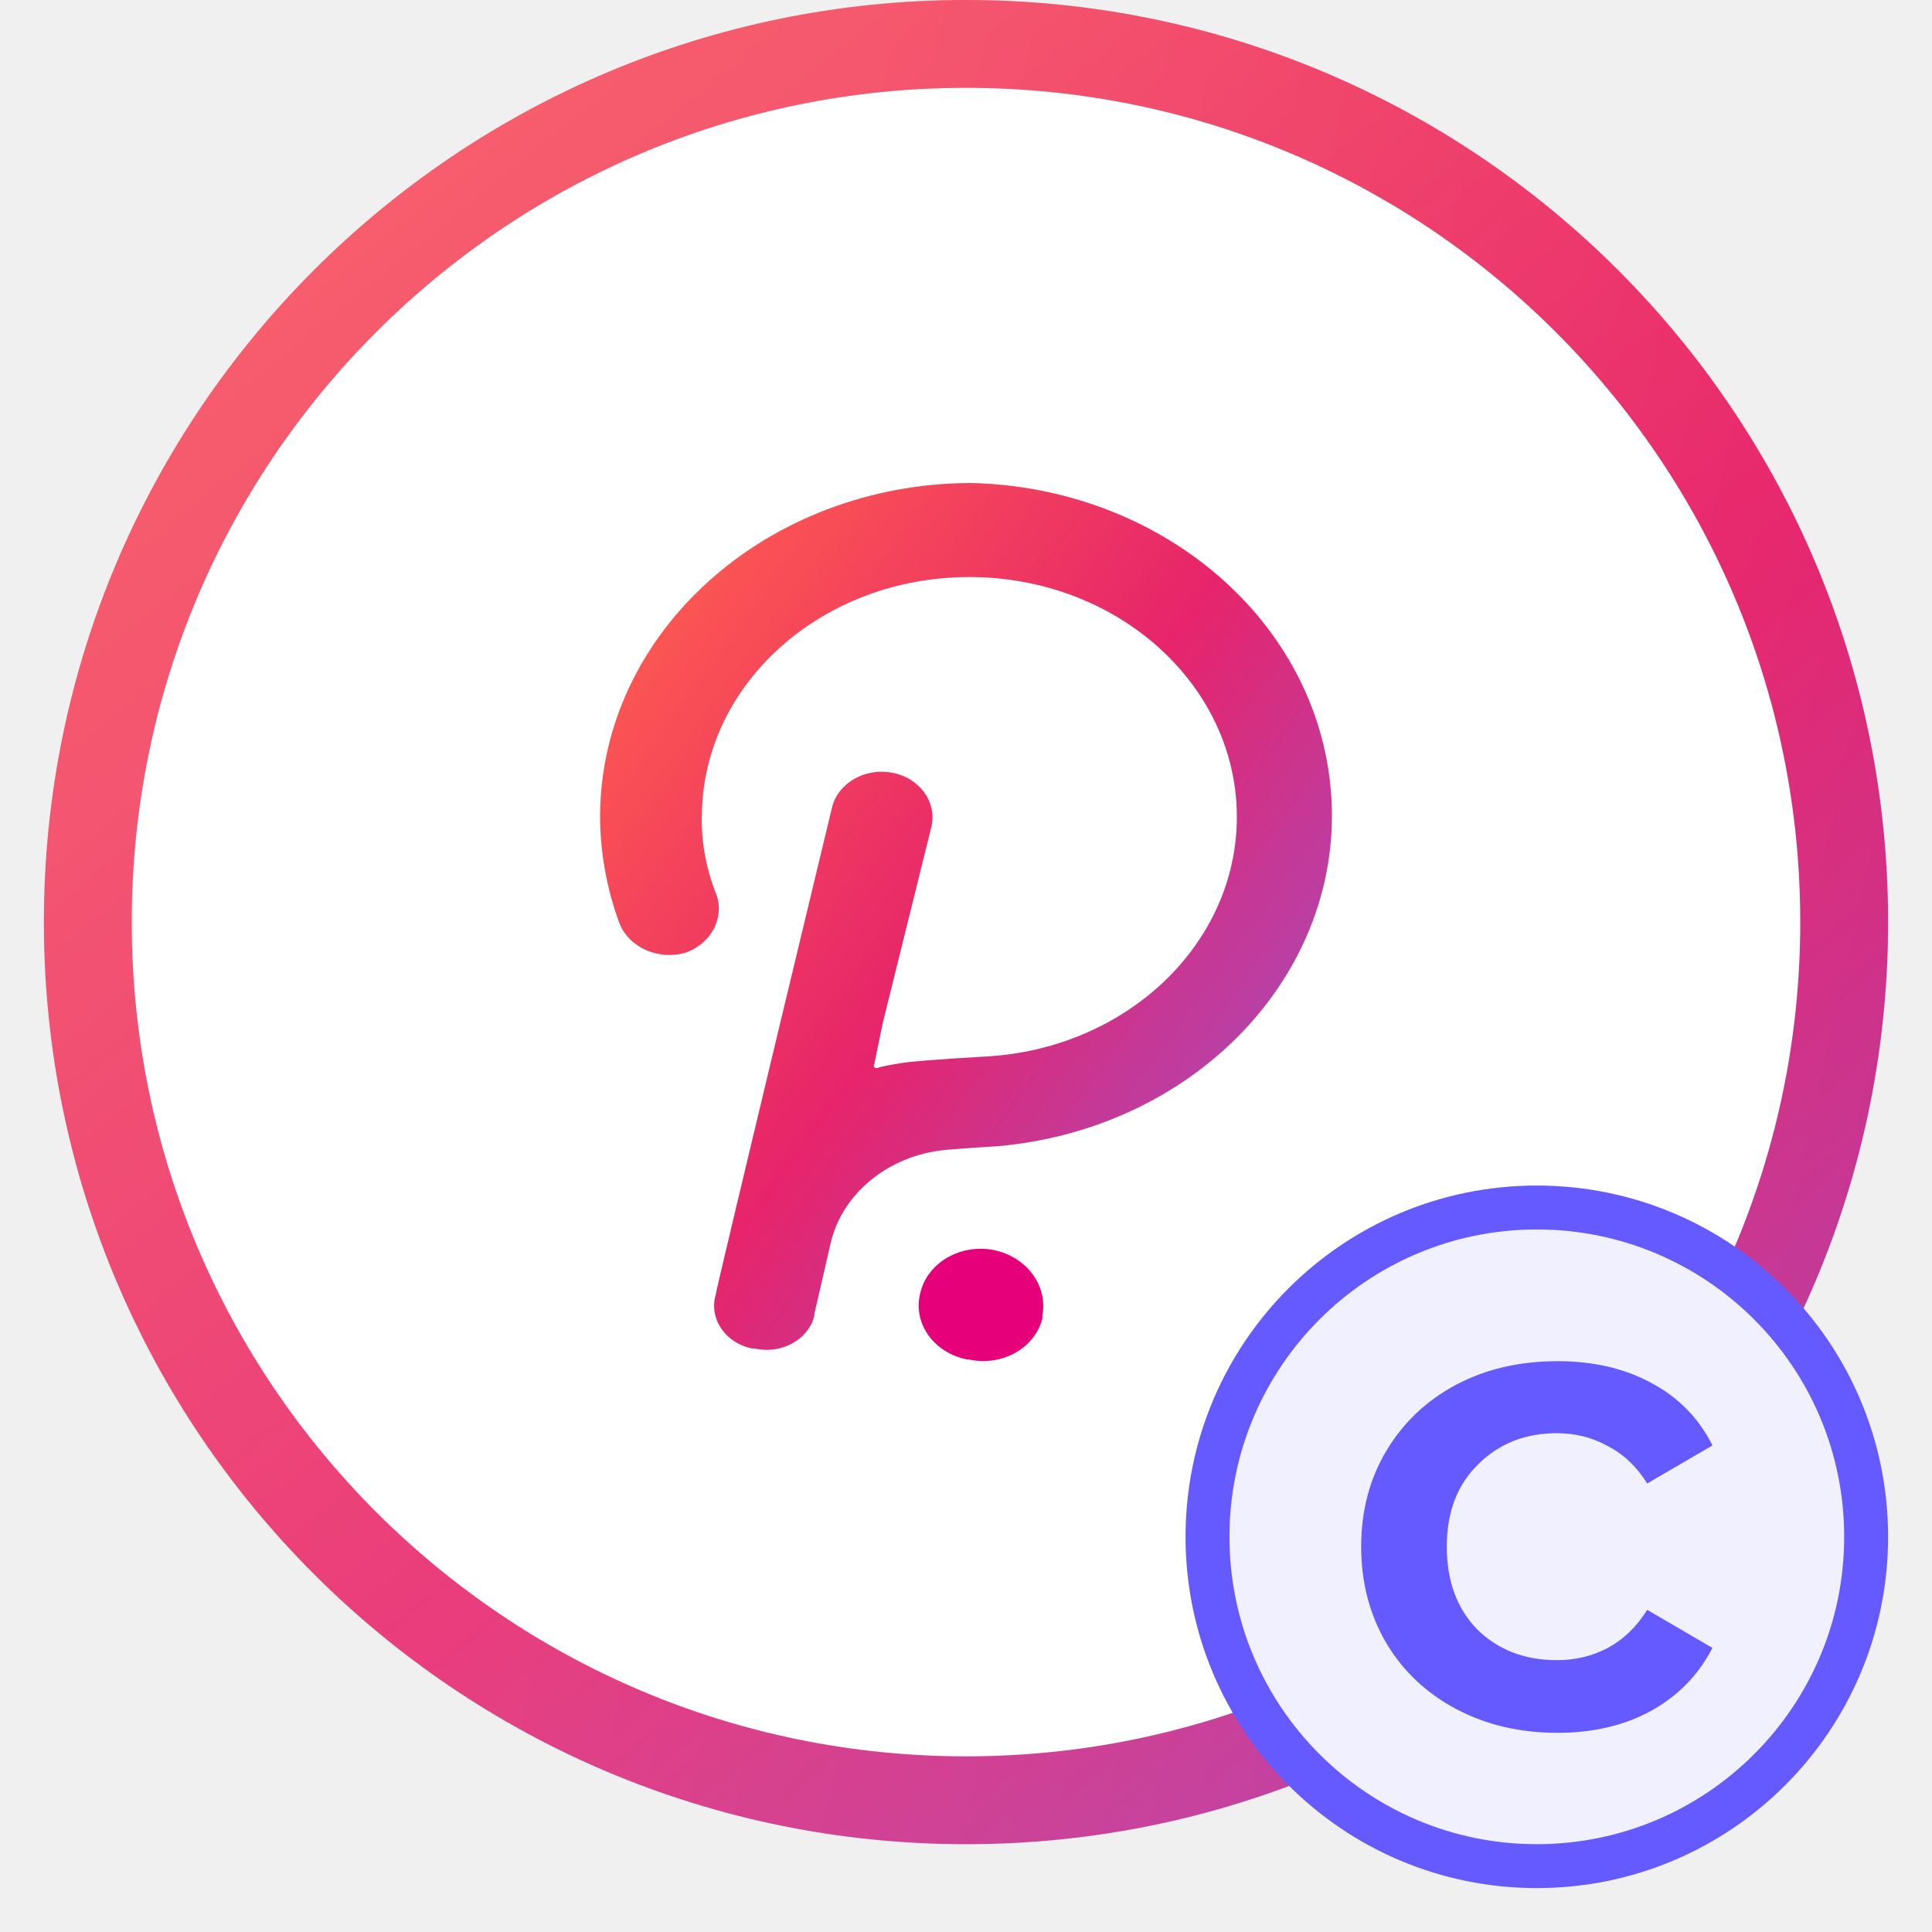
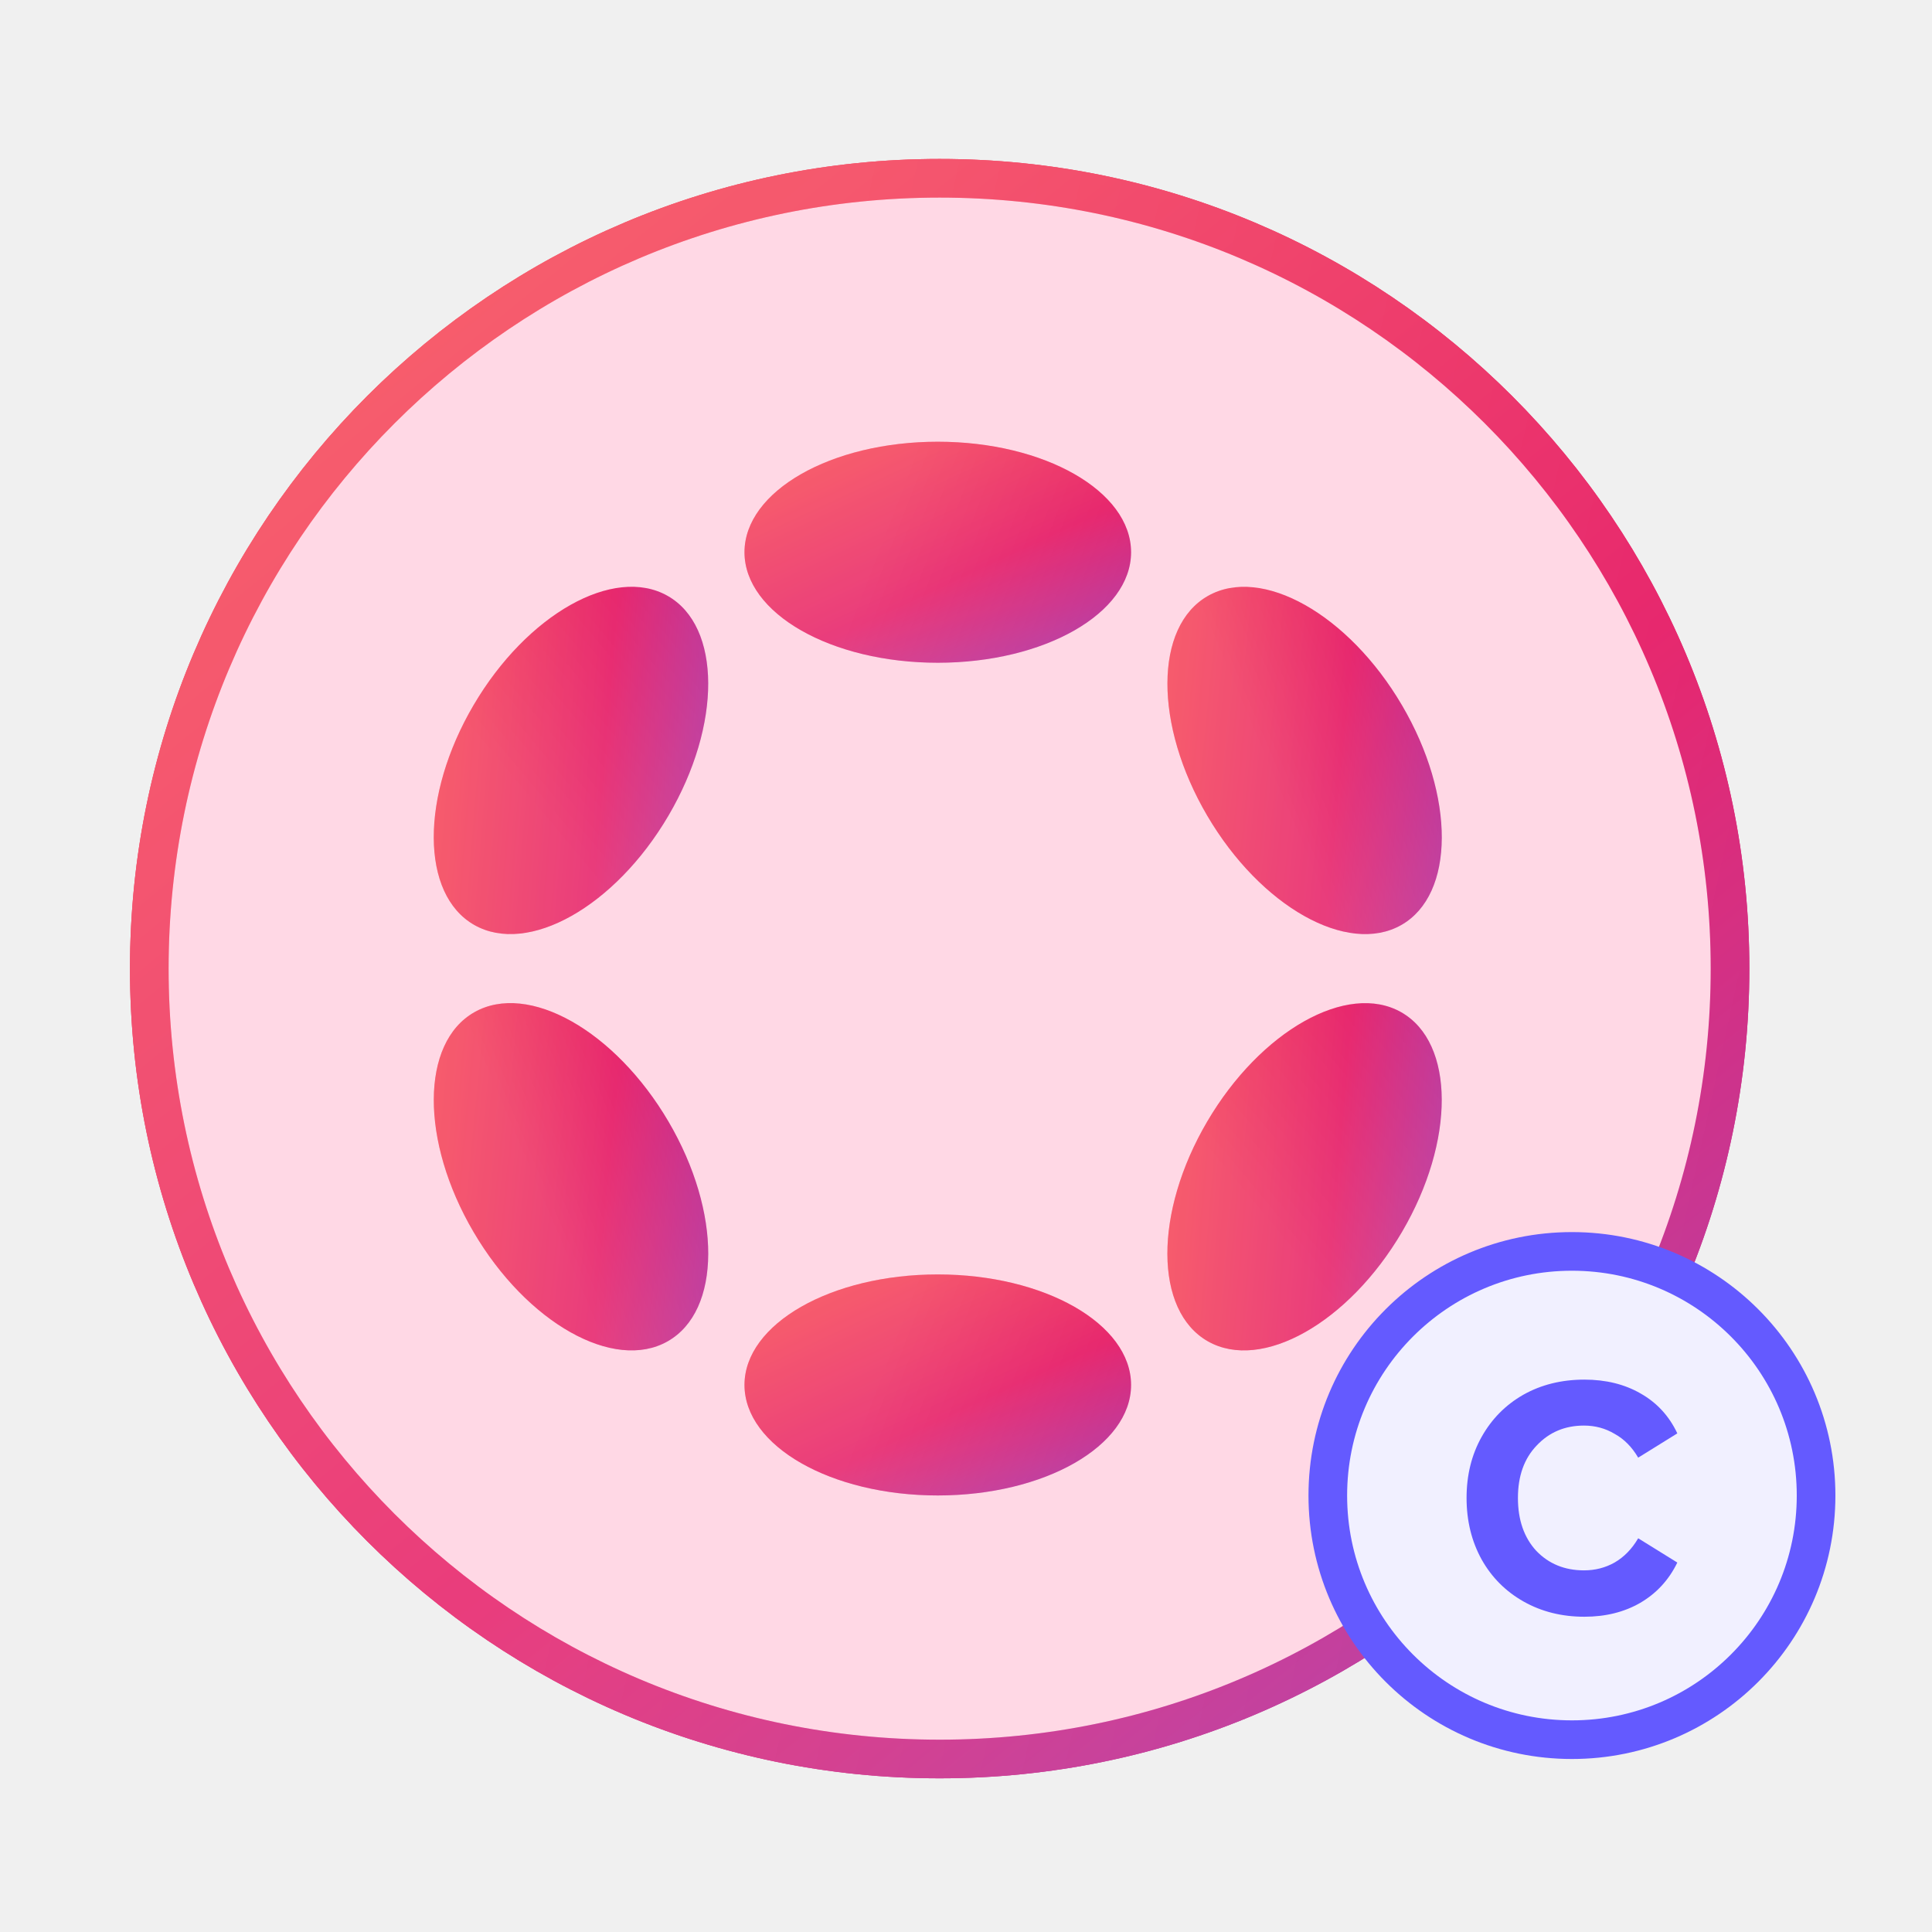
- <svg xmlns="http://www.w3.org/2000/svg" width="44" height="44" viewBox="0 0 44 44" fill="none">
-   <circle cx="22" cy="21" r="20" fill="white" />
-   <circle cx="22" cy="21" r="20" stroke="url(#paint0_linear_1752_19271)" stroke-width="2" />
-   <circle cx="22" cy="21" r="20" stroke="url(#paint1_linear_1752_19271)" stroke-opacity="0.2" stroke-width="2" />
-   <g clip-path="url(#clip0_1752_19271)">
-     <path d="M22.112 11C17.456 11.017 13.686 14.399 13.667 18.576C13.667 19.413 13.818 20.244 14.112 21.038C14.332 21.578 14.985 21.869 15.598 21.702C16.19 21.498 16.505 20.917 16.316 20.374C16.066 19.755 15.954 19.099 15.987 18.442C16.089 15.425 18.897 13.053 22.26 13.144C25.623 13.235 28.267 15.754 28.166 18.771C28.07 21.596 25.591 23.89 22.446 24.062C22.446 24.062 21.261 24.127 20.671 24.191C20.454 24.219 20.238 24.258 20.025 24.306C19.995 24.334 19.946 24.334 19.915 24.307L19.914 24.306C19.893 24.282 19.893 24.247 19.914 24.222L20.098 23.324L21.211 18.831C21.344 18.27 20.946 17.718 20.321 17.599C19.696 17.479 19.08 17.836 18.947 18.397C18.947 18.397 16.299 29.392 16.299 29.492C16.147 30.027 16.507 30.57 17.103 30.706C17.109 30.707 17.116 30.709 17.123 30.71H17.184C17.779 30.848 18.387 30.527 18.54 29.993C18.542 29.984 18.545 29.976 18.547 29.966C18.545 29.949 18.545 29.933 18.547 29.916C18.58 29.787 18.914 28.324 18.914 28.324C19.167 27.22 20.159 26.373 21.401 26.203C21.656 26.167 22.73 26.103 22.73 26.103C27.369 25.688 30.754 21.978 30.291 17.817C29.869 14.021 26.364 11.099 22.112 11Z" fill="url(#paint2_linear_1752_19271)" />
-     <path d="M22.112 11C17.456 11.017 13.686 14.399 13.667 18.576C13.667 19.413 13.818 20.244 14.112 21.038C14.332 21.578 14.985 21.869 15.598 21.702C16.19 21.498 16.505 20.917 16.316 20.374C16.066 19.755 15.954 19.099 15.987 18.442C16.089 15.425 18.897 13.053 22.26 13.144C25.623 13.235 28.267 15.754 28.166 18.771C28.07 21.596 25.591 23.89 22.446 24.062C22.446 24.062 21.261 24.127 20.671 24.191C20.454 24.219 20.238 24.258 20.025 24.306C19.995 24.334 19.946 24.334 19.915 24.307L19.914 24.306C19.893 24.282 19.893 24.247 19.914 24.222L20.098 23.324L21.211 18.831C21.344 18.27 20.946 17.718 20.321 17.599C19.696 17.479 19.08 17.836 18.947 18.397C18.947 18.397 16.299 29.392 16.299 29.492C16.147 30.027 16.507 30.57 17.103 30.706C17.109 30.707 17.116 30.709 17.123 30.71H17.184C17.779 30.848 18.387 30.527 18.54 29.993C18.542 29.984 18.545 29.976 18.547 29.966C18.545 29.949 18.545 29.933 18.547 29.916C18.58 29.787 18.914 28.324 18.914 28.324C19.167 27.22 20.159 26.373 21.401 26.203C21.656 26.167 22.73 26.103 22.73 26.103C27.369 25.688 30.754 21.978 30.291 17.817C29.869 14.021 26.364 11.099 22.112 11Z" fill="white" fill-opacity="0.1" />
-     <path d="M22.624 28.467C21.863 28.324 21.118 28.763 20.96 29.445C20.958 29.452 20.957 29.458 20.955 29.465C20.791 30.143 21.27 30.813 22.027 30.961C22.028 30.961 22.029 30.961 22.029 30.962H22.069C22.81 31.123 23.555 30.713 23.733 30.049C23.735 30.045 23.736 30.039 23.738 30.034V29.965C23.869 29.279 23.381 28.622 22.624 28.467Z" fill="#E6007A" />
+ <svg xmlns="http://www.w3.org/2000/svg" width="200" height="200" viewBox="0 0 200 200" fill="none">
+   <circle cx="97.273" cy="100.273" r="81.818" fill="url(#paint0_linear_17_168)" fill-opacity="0.2" />
+   <circle cx="97.273" cy="100.273" r="81.818" fill="url(#paint1_linear_17_168)" fill-opacity="0.2" />
+   <circle cx="97.273" cy="100.273" r="81.818" stroke="url(#paint2_linear_17_168)" stroke-width="4" />
+   <circle cx="97.273" cy="100.273" r="81.818" stroke="url(#paint3_linear_17_168)" stroke-opacity="0.2" stroke-width="4" />
+   <circle cx="97.273" cy="100.273" r="81.818" fill="#FFD8E5" />
+   <circle cx="97.273" cy="100.273" r="81.818" stroke="url(#paint4_linear_17_168)" stroke-width="4" />
+   <circle cx="97.273" cy="100.273" r="81.818" stroke="url(#paint5_linear_17_168)" stroke-opacity="0.2" stroke-width="4" />
+   <g clip-path="url(#clip0_17_168)">
+     <path d="M97.079 68.608C108.13 68.608 117.089 63.486 117.089 57.168C117.089 50.849 108.13 45.727 97.079 45.727C86.028 45.727 77.069 50.849 77.069 57.168C77.069 63.486 86.028 68.608 97.079 68.608Z" fill="url(#paint6_linear_17_168)" />
+     <path d="M97.079 68.608C108.13 68.608 117.089 63.486 117.089 57.168C117.089 50.849 108.13 45.727 97.079 45.727C86.028 45.727 77.069 50.849 77.069 57.168C77.069 63.486 86.028 68.608 97.079 68.608Z" fill="url(#paint7_linear_17_168)" fill-opacity="0.2" />
+     <path d="M97.079 154.81C108.13 154.81 117.089 149.688 117.089 143.37C117.089 137.052 108.13 131.929 97.079 131.929C86.028 131.929 77.069 137.052 77.069 143.37C77.069 149.688 86.028 154.81 97.079 154.81Z" fill="url(#paint8_linear_17_168)" />
+     <path d="M97.079 154.81C108.13 154.81 117.089 149.688 117.089 143.37C117.089 137.052 108.13 131.929 97.079 131.929C86.028 131.929 77.069 137.052 77.069 143.37C77.069 149.688 86.028 154.81 97.079 154.81Z" fill="url(#paint9_linear_17_168)" fill-opacity="0.2" />
+     <path d="M69.193 84.445C74.719 75.037 74.683 64.847 69.113 61.685C63.543 58.524 54.548 63.588 49.023 72.996C43.497 82.404 43.533 92.594 49.103 95.755C54.673 98.917 63.668 93.853 69.193 84.445Z" fill="url(#paint10_linear_17_168)" />
+     <path d="M69.193 84.445C74.719 75.037 74.683 64.847 69.113 61.685C63.543 58.524 54.548 63.588 49.023 72.996C43.497 82.404 43.533 92.594 49.103 95.755C54.673 98.917 63.668 93.853 69.193 84.445Z" fill="url(#paint11_linear_17_168)" fill-opacity="0.2" />
+     <path d="M145.127 127.541C150.652 118.132 150.62 107.945 145.053 104.785C139.487 101.626 130.496 106.692 124.97 116.1C119.444 125.508 119.477 135.696 125.043 138.855C130.609 142.014 139.601 136.949 145.127 127.541Z" fill="url(#paint12_linear_17_168)" />
+     <path d="M145.127 127.541C150.652 118.132 150.62 107.945 145.053 104.785C139.487 101.626 130.496 106.692 124.97 116.1C119.444 125.508 119.477 135.696 125.043 138.855C130.609 142.014 139.601 136.949 145.127 127.541Z" fill="url(#paint13_linear_17_168)" fill-opacity="0.2" />
+     <path d="M69.116 138.853C74.686 135.691 74.722 125.502 69.196 116.094C63.67 106.686 54.676 101.621 49.106 104.783C43.536 107.944 43.5 118.134 49.026 127.542C54.551 136.95 63.546 142.014 69.116 138.853Z" fill="url(#paint14_linear_17_168)" />
+     <path d="M69.116 138.853C74.686 135.691 74.722 125.502 69.196 116.094C63.67 106.686 54.676 101.621 49.106 104.783C43.536 107.944 43.5 118.134 49.026 127.542C54.551 136.95 63.546 142.014 69.116 138.853Z" fill="url(#paint15_linear_17_168)" fill-opacity="0.2" />
+     <path d="M145.058 95.758C150.624 92.599 150.657 82.411 145.131 73.003C139.606 63.595 130.614 58.529 125.048 61.688C119.482 64.847 119.449 75.035 124.975 84.443C130.5 93.852 139.492 98.917 145.058 95.758Z" fill="url(#paint16_linear_17_168)" />
+     <path d="M145.058 95.758C150.624 92.599 150.657 82.411 145.131 73.003C139.606 63.595 130.614 58.529 125.048 61.688C119.482 64.847 119.449 75.035 124.975 84.443C130.5 93.852 139.492 98.917 145.058 95.758Z" fill="url(#paint17_linear_17_168)" fill-opacity="0.2" />
  </g>
-   <circle cx="35" cy="35" r="7.5" fill="#F1F0FF" stroke="#645AFF" />
-   <path d="M35.472 39.464C34.616 39.464 33.847 39.284 33.166 38.923C32.486 38.562 31.954 38.061 31.573 37.422C31.191 36.772 31 36.039 31 35.224C31 34.409 31.191 33.682 31.573 33.043C31.954 32.403 32.48 31.903 33.151 31.542C33.832 31.18 34.605 31 35.472 31C36.287 31 36.999 31.165 37.607 31.495C38.226 31.825 38.691 32.3 39 32.919L37.514 33.785C37.277 33.404 36.978 33.12 36.617 32.934C36.266 32.738 35.879 32.64 35.456 32.64C34.734 32.64 34.136 32.877 33.661 33.352C33.187 33.816 32.95 34.44 32.95 35.224C32.95 36.008 33.182 36.638 33.646 37.112C34.121 37.576 34.724 37.809 35.456 37.809C35.879 37.809 36.266 37.716 36.617 37.53C36.978 37.334 37.277 37.045 37.514 36.663L39 37.53C38.68 38.149 38.211 38.629 37.592 38.969C36.983 39.299 36.277 39.464 35.472 39.464Z" fill="#645AFF" />
+   <circle cx="162.727" cy="154.818" r="25.273" fill="#F1F0FF" stroke="#645AFF" stroke-width="4" />
+   <path d="M164.014 167.364C161.679 167.364 159.583 166.84 157.726 165.793C155.87 164.746 154.421 163.295 153.38 161.441C152.339 159.556 151.818 157.432 151.818 155.069C151.818 152.705 152.339 150.596 153.38 148.742C154.421 146.887 155.855 145.436 157.684 144.389C159.541 143.342 161.651 142.818 164.014 142.818C166.237 142.818 168.178 143.297 169.838 144.254C171.526 145.212 172.792 146.588 173.636 148.383L169.585 150.896C168.938 149.789 168.122 148.966 167.137 148.428C166.181 147.859 165.126 147.575 163.972 147.575C162.003 147.575 160.371 148.263 159.077 149.639C157.783 150.985 157.136 152.795 157.136 155.069C157.136 157.342 157.769 159.167 159.035 160.543C160.329 161.889 161.975 162.563 163.972 162.563C165.126 162.563 166.181 162.293 167.137 161.755C168.122 161.186 168.938 160.349 169.585 159.242L173.636 161.755C172.764 163.55 171.484 164.941 169.796 165.928C168.136 166.885 166.209 167.364 164.014 167.364Z" fill="#645AFF" />
  <defs>
-     <linearGradient id="paint0_linear_1752_19271" x1="58.208" y1="57.067" x2="2.41" y2="-11.268" gradientUnits="userSpaceOnUse">
+     <linearGradient id="paint0_linear_17_168" x1="245.398" y1="247.818" x2="17.131" y2="-31.732" gradientUnits="userSpaceOnUse">
      <stop stop-color="#645AFF" />
      <stop offset="0.521" stop-color="#E40C5B" />
      <stop offset="0.986" stop-color="#FF4C3B" />
    </linearGradient>
-     <linearGradient id="paint1_linear_1752_19271" x1="23.383" y1="-15.433" x2="74.654" y2="-4.169" gradientUnits="userSpaceOnUse">
+     <linearGradient id="paint1_linear_17_168" x1="102.932" y1="-48.773" x2="312.675" y2="-2.691" gradientUnits="userSpaceOnUse">
      <stop stop-color="white" />
      <stop offset="1" stop-color="white" stop-opacity="0" />
    </linearGradient>
-     <linearGradient id="paint2_linear_1752_19271" x1="33.47" y1="34.091" x2="10.722" y2="17.551" gradientUnits="userSpaceOnUse">
+     <linearGradient id="paint2_linear_17_168" x1="245.398" y1="247.818" x2="17.131" y2="-31.732" gradientUnits="userSpaceOnUse">
      <stop stop-color="#645AFF" />
-       <stop offset="0.603" stop-color="#E40C5B" />
-       <stop offset="1" stop-color="#FF4C3B" />
+       <stop offset="0.521" stop-color="#E40C5B" />
+       <stop offset="0.986" stop-color="#FF4C3B" />
    </linearGradient>
-     <clipPath id="clip0_1752_19271">
-       <rect width="16.667" height="20" fill="white" transform="translate(13.667 11)" />
+     <linearGradient id="paint3_linear_17_168" x1="102.932" y1="-48.773" x2="312.675" y2="-2.691" gradientUnits="userSpaceOnUse">
+       <stop stop-color="white" />
+       <stop offset="1" stop-color="white" stop-opacity="0" />
+     </linearGradient>
+     <linearGradient id="paint4_linear_17_168" x1="245.398" y1="247.818" x2="17.131" y2="-31.732" gradientUnits="userSpaceOnUse">
+       <stop stop-color="#645AFF" />
+       <stop offset="0.521" stop-color="#E40C5B" />
+       <stop offset="0.986" stop-color="#FF4C3B" />
+     </linearGradient>
+     <linearGradient id="paint5_linear_17_168" x1="102.932" y1="-48.773" x2="312.675" y2="-2.691" gradientUnits="userSpaceOnUse">
+       <stop stop-color="white" />
+       <stop offset="1" stop-color="white" stop-opacity="0" />
+     </linearGradient>
+     <linearGradient id="paint6_linear_17_168" x1="133.306" y1="77.799" x2="108.333" y2="24.306" gradientUnits="userSpaceOnUse">
+       <stop stop-color="#645AFF" />
+       <stop offset="0.521" stop-color="#E40C5B" />
+       <stop offset="0.986" stop-color="#FF4C3B" />
+     </linearGradient>
+     <linearGradient id="paint7_linear_17_168" x1="98.463" y1="36.327" x2="145.317" y2="54.332" gradientUnits="userSpaceOnUse">
+       <stop stop-color="white" />
+       <stop offset="1" stop-color="white" stop-opacity="0" />
+     </linearGradient>
+     <linearGradient id="paint8_linear_17_168" x1="133.306" y1="164.001" x2="108.333" y2="110.508" gradientUnits="userSpaceOnUse">
+       <stop stop-color="#645AFF" />
+       <stop offset="0.521" stop-color="#E40C5B" />
+       <stop offset="0.986" stop-color="#FF4C3B" />
+     </linearGradient>
+     <linearGradient id="paint9_linear_17_168" x1="98.463" y1="122.529" x2="145.317" y2="140.534" gradientUnits="userSpaceOnUse">
+       <stop stop-color="white" />
+       <stop offset="1" stop-color="white" stop-opacity="0" />
+     </linearGradient>
+     <linearGradient id="paint10_linear_17_168" x1="95.409" y1="58.203" x2="35.714" y2="53.335" gradientUnits="userSpaceOnUse">
+       <stop stop-color="#645AFF" />
+       <stop offset="0.521" stop-color="#E40C5B" />
+       <stop offset="0.986" stop-color="#FF4C3B" />
+     </linearGradient>
+     <linearGradient id="paint11_linear_17_168" x1="41.428" y1="67.115" x2="79.811" y2="35.136" gradientUnits="userSpaceOnUse">
+       <stop stop-color="white" />
+       <stop offset="1" stop-color="white" stop-opacity="0" />
+     </linearGradient>
+     <linearGradient id="paint12_linear_17_168" x1="171.337" y1="101.295" x2="111.676" y2="96.415" gradientUnits="userSpaceOnUse">
+       <stop stop-color="#645AFF" />
+       <stop offset="0.521" stop-color="#E40C5B" />
+       <stop offset="0.986" stop-color="#FF4C3B" />
+     </linearGradient>
+     <linearGradient id="paint13_linear_17_168" x1="117.381" y1="110.222" x2="155.768" y2="78.254" gradientUnits="userSpaceOnUse">
+       <stop stop-color="white" />
+       <stop offset="1" stop-color="white" stop-opacity="0" />
+     </linearGradient>
+     <linearGradient id="paint14_linear_17_168" x1="95.412" y1="142.175" x2="29.596" y2="135.753" gradientUnits="userSpaceOnUse">
+       <stop stop-color="#645AFF" />
+       <stop offset="0.521" stop-color="#E40C5B" />
+       <stop offset="0.986" stop-color="#FF4C3B" />
+     </linearGradient>
+     <linearGradient id="paint15_linear_17_168" x1="41.582" y1="90.39" x2="70.069" y2="78.26" gradientUnits="userSpaceOnUse">
+       <stop stop-color="white" />
+       <stop offset="1" stop-color="white" stop-opacity="0" />
+     </linearGradient>
+     <linearGradient id="paint16_linear_17_168" x1="171.342" y1="99.087" x2="105.553" y2="92.69" gradientUnits="userSpaceOnUse">
+       <stop stop-color="#645AFF" />
+       <stop offset="0.521" stop-color="#E40C5B" />
+       <stop offset="0.986" stop-color="#FF4C3B" />
+     </linearGradient>
+     <linearGradient id="paint17_linear_17_168" x1="117.524" y1="47.295" x2="145.991" y2="35.171" gradientUnits="userSpaceOnUse">
+       <stop stop-color="white" />
+       <stop offset="1" stop-color="white" stop-opacity="0" />
+     </linearGradient>
+     <clipPath id="clip0_17_168">
+       <rect width="104.348" height="109.091" fill="white" transform="translate(44.9091 45.7273)" />
    </clipPath>
  </defs>
</svg>
